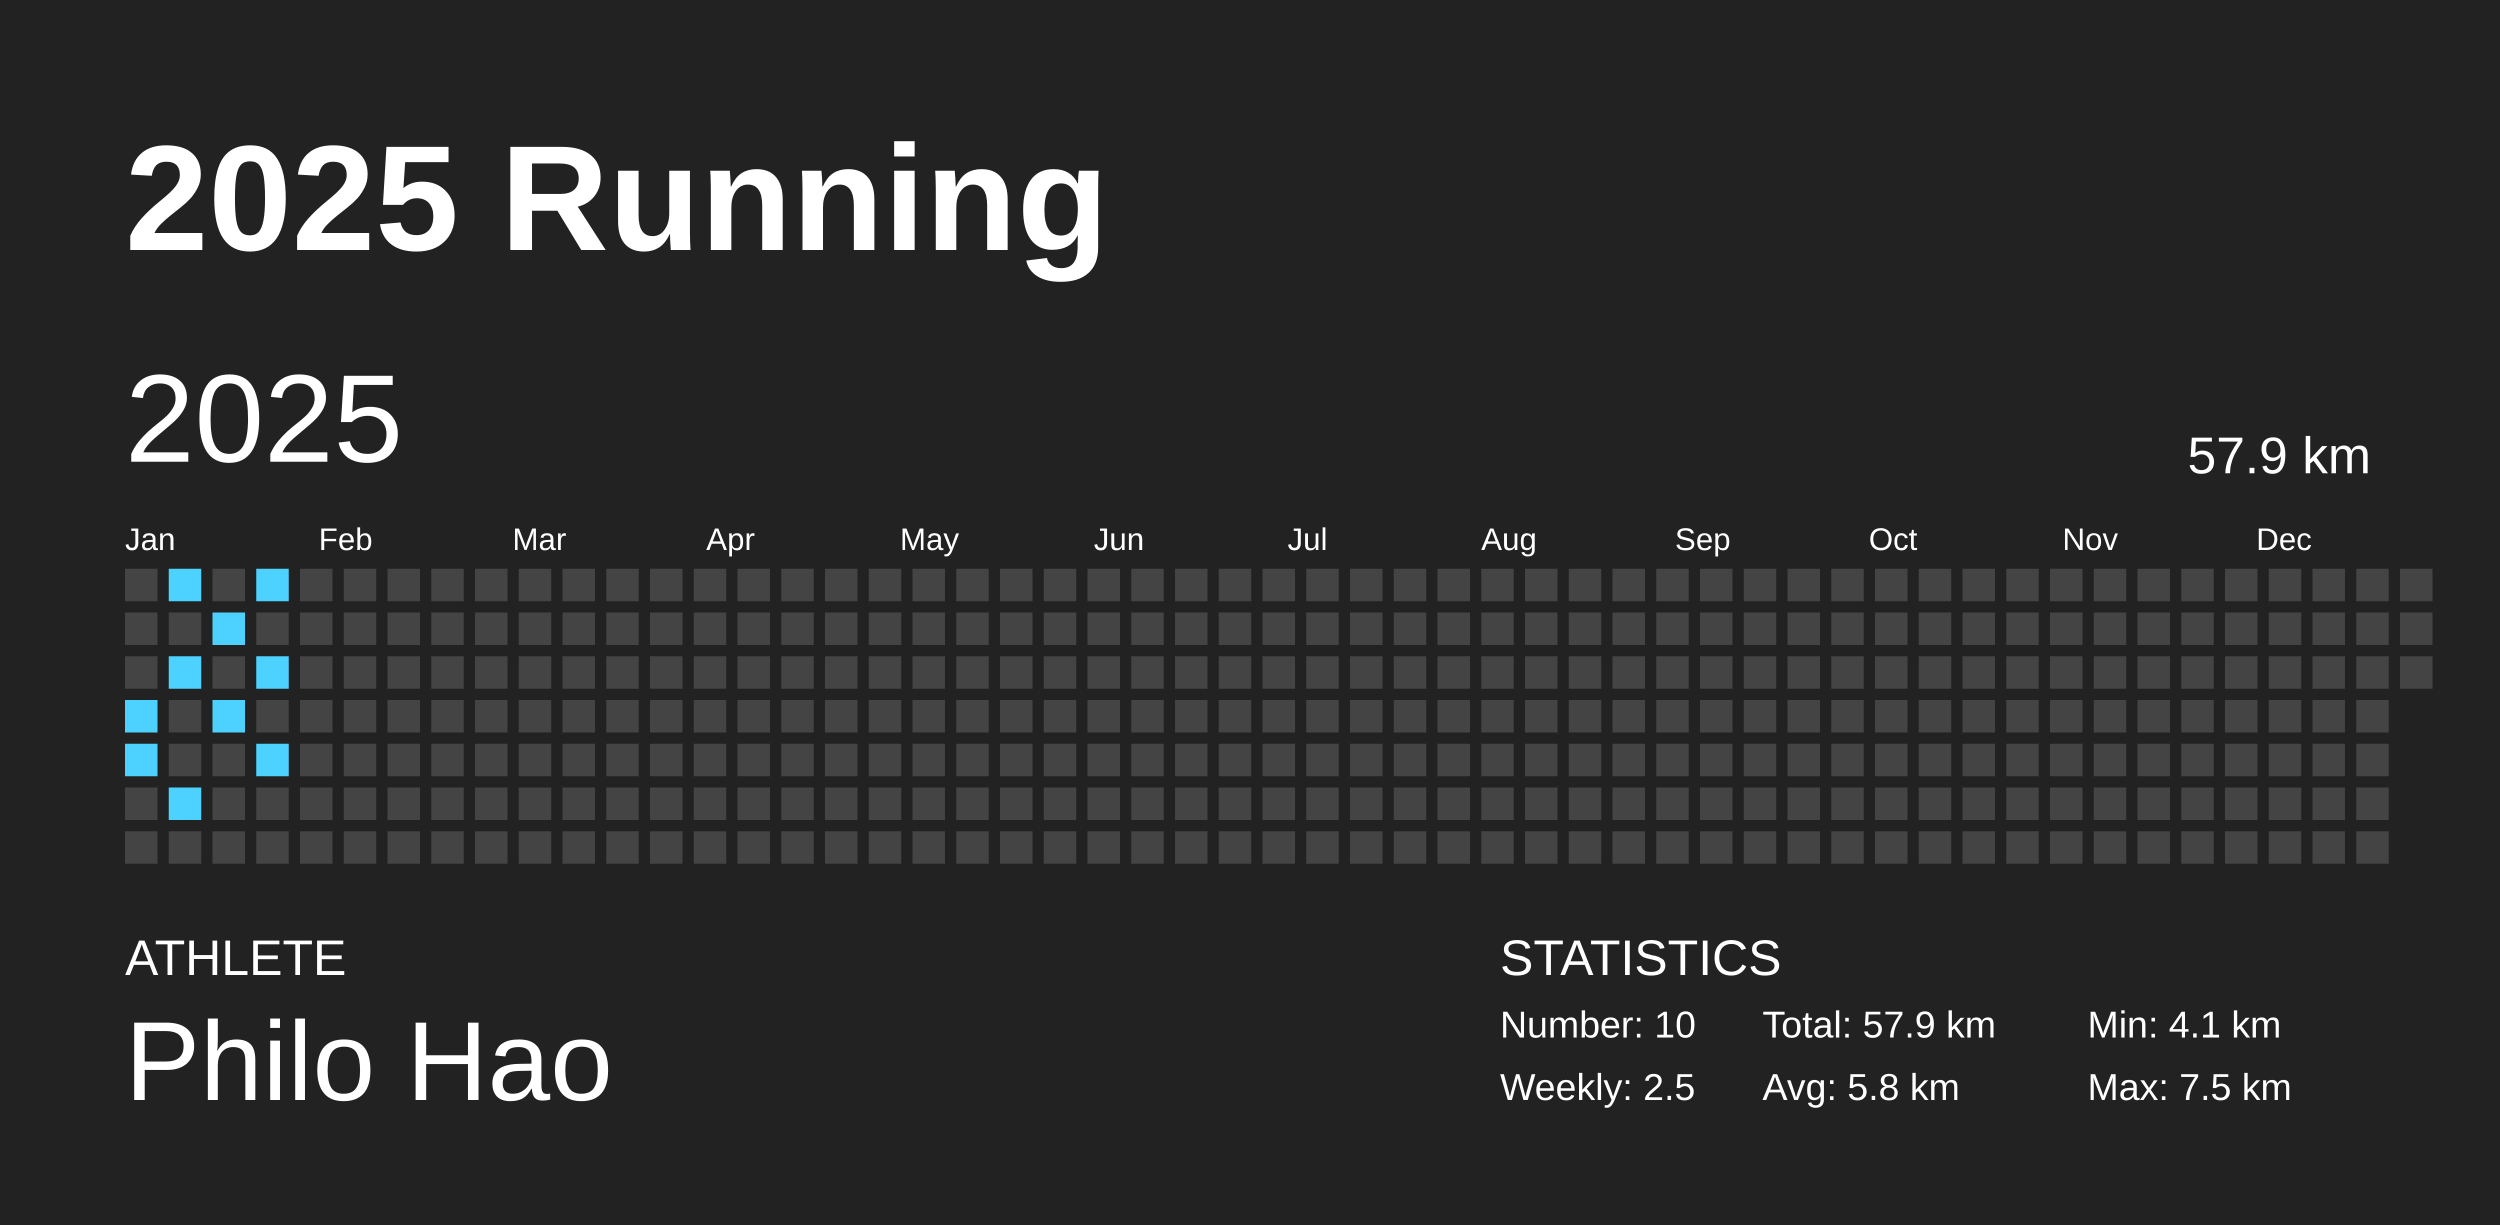
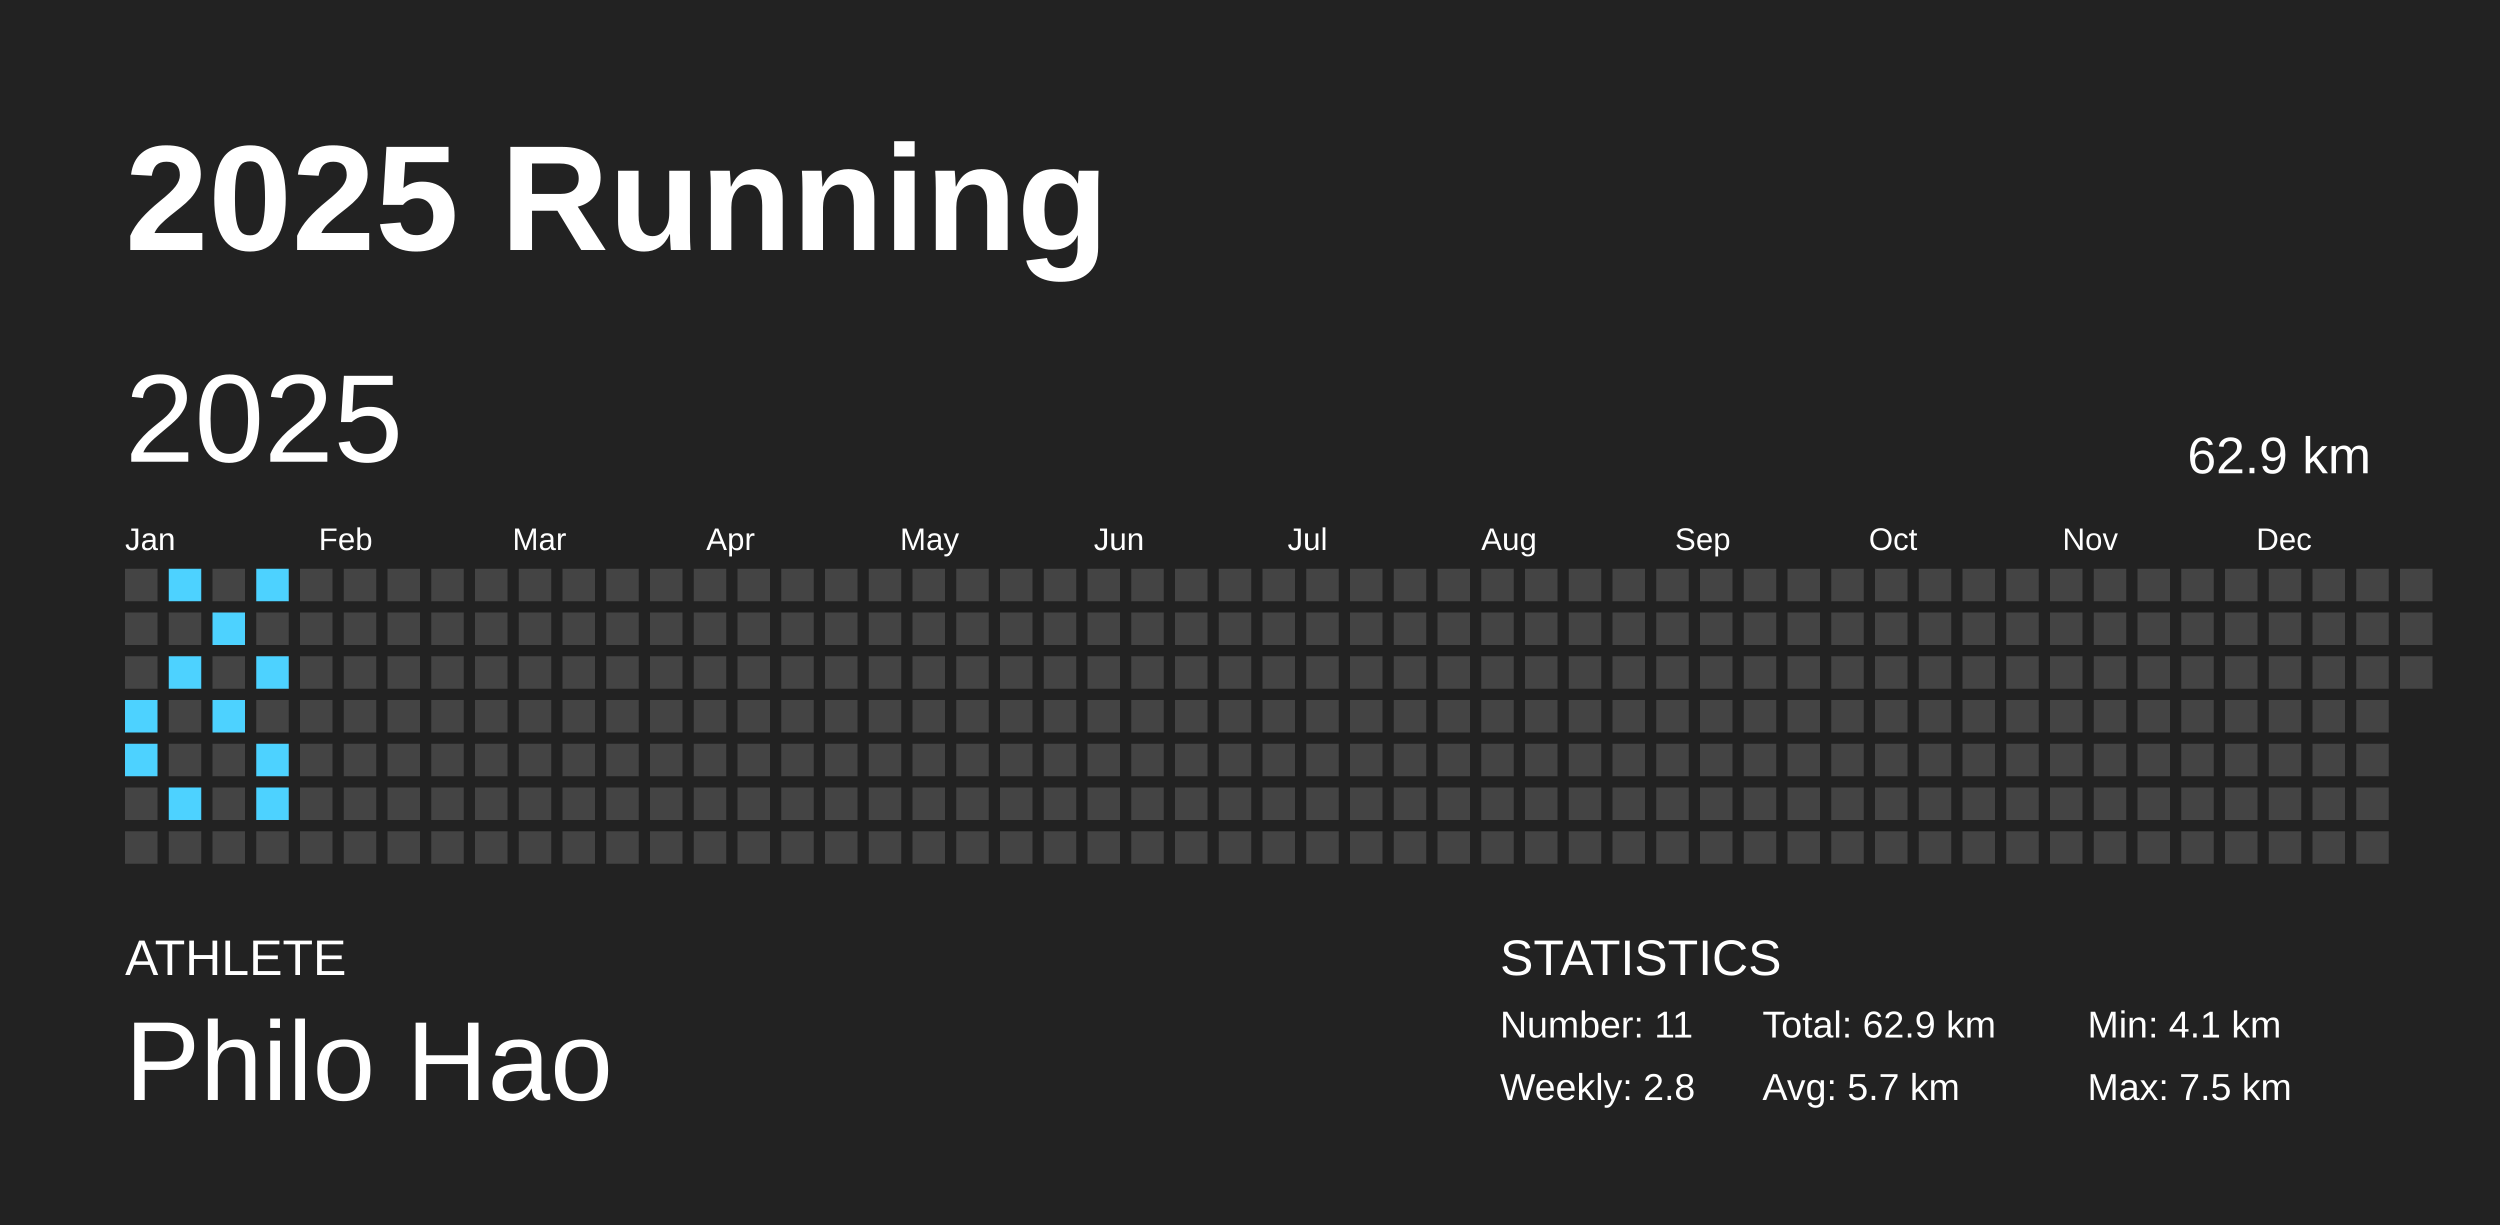
<svg xmlns="http://www.w3.org/2000/svg" baseProfile="full" height="98mm" version="1.1" viewBox="0,0,200,98" width="200mm">
  <defs />
  <rect fill="#222222" height="98" width="200" x="0" y="0" />
  <text fill="#FFFFFF" style="font-size:12px; font-family:Arial; font-weight:bold;" x="10" y="20">2025 Running</text>
  <text fill="#FFFFFF" style="font-size:4px; font-family:Arial" x="10" y="78">ATHLETE</text>
  <text fill="#FFFFFF" style="font-size:9px; font-family:Arial" x="10" y="88">Philo Hao</text>
  <text fill="#FFFFFF" style="font-size:4px; font-family:Arial" x="120" y="78">STATISTICS</text>
-   <text fill="#FFFFFF" style="font-size:3px; font-family:Arial" x="120" y="83">Number: 10</text>
-   <text fill="#FFFFFF" style="font-size:3px; font-family:Arial" x="120" y="88">Weekly: 2.5</text>
-   <text fill="#FFFFFF" style="font-size:3px; font-family:Arial" x="141" y="83">Total: 57.9 km</text>
-   <text fill="#FFFFFF" style="font-size:3px; font-family:Arial" x="141" y="88">Avg: 5.8 km</text>
+   <text fill="#FFFFFF" style="font-size:3px; font-family:Arial" x="120" y="83">Number: 11</text>
+   <text fill="#FFFFFF" style="font-size:3px; font-family:Arial" x="120" y="88">Weekly: 2.8</text>
+   <text fill="#FFFFFF" style="font-size:3px; font-family:Arial" x="141" y="83">Total: 62.9 km</text>
+   <text fill="#FFFFFF" style="font-size:3px; font-family:Arial" x="141" y="88">Avg: 5.7 km</text>
  <text fill="#FFFFFF" style="font-size:3px; font-family:Arial" x="167" y="83">Min: 4.1 km</text>
  <text fill="#FFFFFF" style="font-size:3px; font-family:Arial" x="167" y="88">Max: 7.5 km</text>
  <text dominant-baseline="hanging" fill="#FFFFFF" style="font-size:10.0px; font-family:Arial;" x="10" y="30">2025</text>
-   <text dominant-baseline="hanging" fill="#FFFFFF" style="font-size:4.125px; font-family:Arial;" x="175" y="35">57.9 km</text>
+   <text dominant-baseline="hanging" fill="#FFFFFF" style="font-size:4.125px; font-family:Arial;" x="175" y="35">62.9 km</text>
  <text fill="#FFFFFF" style="font-size:2.5px; font-family:Arial" x="10.0" y="44">Jan</text>
  <text fill="#FFFFFF" style="font-size:2.5px; font-family:Arial" x="25.5" y="44">Feb</text>
  <text fill="#FFFFFF" style="font-size:2.5px; font-family:Arial" x="41.0" y="44">Mar</text>
  <text fill="#FFFFFF" style="font-size:2.5px; font-family:Arial" x="56.5" y="44">Apr</text>
  <text fill="#FFFFFF" style="font-size:2.5px; font-family:Arial" x="72.0" y="44">May</text>
  <text fill="#FFFFFF" style="font-size:2.5px; font-family:Arial" x="87.5" y="44">Jun</text>
  <text fill="#FFFFFF" style="font-size:2.5px; font-family:Arial" x="103.0" y="44">Jul</text>
  <text fill="#FFFFFF" style="font-size:2.5px; font-family:Arial" x="118.5" y="44">Aug</text>
  <text fill="#FFFFFF" style="font-size:2.5px; font-family:Arial" x="134.0" y="44">Sep</text>
  <text fill="#FFFFFF" style="font-size:2.5px; font-family:Arial" x="149.5" y="44">Oct</text>
  <text fill="#FFFFFF" style="font-size:2.5px; font-family:Arial" x="165.0" y="44">Nov</text>
  <text fill="#FFFFFF" style="font-size:2.5px; font-family:Arial" x="180.5" y="44">Dec</text>
  <rect fill="#444444" height="2.6" width="2.6" x="10.0" y="45.5" />
  <rect fill="#444444" height="2.6" width="2.6" x="10.0" y="49.0" />
  <rect fill="#444444" height="2.6" width="2.6" x="10.0" y="52.5" />
  <rect fill="#4dd2ff" height="2.6" width="2.6" x="10.0" y="56.0" />
  <rect fill="#4dd2ff" height="2.6" width="2.6" x="10.0" y="59.5" />
  <rect fill="#444444" height="2.6" width="2.6" x="10.0" y="63.0" />
  <rect fill="#444444" height="2.6" width="2.6" x="10.0" y="66.5" />
  <rect fill="#4dd2ff" height="2.6" width="2.6" x="13.5" y="45.5" />
  <rect fill="#444444" height="2.6" width="2.6" x="13.5" y="49.0" />
  <rect fill="#4dd2ff" height="2.6" width="2.6" x="13.5" y="52.5" />
  <rect fill="#444444" height="2.6" width="2.6" x="13.5" y="56.0" />
  <rect fill="#444444" height="2.6" width="2.6" x="13.5" y="59.5" />
  <rect fill="#4dd2ff" height="2.6" width="2.6" x="13.5" y="63.0" />
  <rect fill="#444444" height="2.6" width="2.6" x="13.5" y="66.5" />
  <rect fill="#444444" height="2.6" width="2.6" x="17.0" y="45.5" />
  <rect fill="#4dd2ff" height="2.6" width="2.6" x="17.0" y="49.0" />
  <rect fill="#444444" height="2.6" width="2.6" x="17.0" y="52.5" />
  <rect fill="#4dd2ff" height="2.6" width="2.6" x="17.0" y="56.0" />
  <rect fill="#444444" height="2.6" width="2.6" x="17.0" y="59.5" />
  <rect fill="#444444" height="2.6" width="2.6" x="17.0" y="63.0" />
  <rect fill="#444444" height="2.6" width="2.6" x="17.0" y="66.5" />
  <rect fill="#4dd2ff" height="2.6" width="2.6" x="20.5" y="45.5" />
  <rect fill="#444444" height="2.6" width="2.6" x="20.5" y="49.0" />
  <rect fill="#4dd2ff" height="2.6" width="2.6" x="20.5" y="52.5" />
  <rect fill="#444444" height="2.6" width="2.6" x="20.5" y="56.0" />
  <rect fill="#4dd2ff" height="2.6" width="2.6" x="20.5" y="59.5" />
-   <rect fill="#444444" height="2.6" width="2.6" x="20.5" y="63.0" />
+   <rect fill="#4dd2ff" height="2.6" width="2.6" x="20.5" y="63.0" />
  <rect fill="#444444" height="2.6" width="2.6" x="20.5" y="66.5" />
  <rect fill="#444444" height="2.6" width="2.6" x="24.0" y="45.5" />
  <rect fill="#444444" height="2.6" width="2.6" x="24.0" y="49.0" />
  <rect fill="#444444" height="2.6" width="2.6" x="24.0" y="52.5" />
  <rect fill="#444444" height="2.6" width="2.6" x="24.0" y="56.0" />
  <rect fill="#444444" height="2.6" width="2.6" x="24.0" y="59.5" />
  <rect fill="#444444" height="2.6" width="2.6" x="24.0" y="63.0" />
  <rect fill="#444444" height="2.6" width="2.6" x="24.0" y="66.5" />
  <rect fill="#444444" height="2.6" width="2.6" x="27.5" y="45.5" />
  <rect fill="#444444" height="2.6" width="2.6" x="27.5" y="49.0" />
  <rect fill="#444444" height="2.6" width="2.6" x="27.5" y="52.5" />
  <rect fill="#444444" height="2.6" width="2.6" x="27.5" y="56.0" />
  <rect fill="#444444" height="2.6" width="2.6" x="27.5" y="59.5" />
  <rect fill="#444444" height="2.6" width="2.6" x="27.5" y="63.0" />
  <rect fill="#444444" height="2.6" width="2.6" x="27.5" y="66.5" />
  <rect fill="#444444" height="2.6" width="2.6" x="31.0" y="45.5" />
  <rect fill="#444444" height="2.6" width="2.6" x="31.0" y="49.0" />
  <rect fill="#444444" height="2.6" width="2.6" x="31.0" y="52.5" />
  <rect fill="#444444" height="2.6" width="2.6" x="31.0" y="56.0" />
  <rect fill="#444444" height="2.6" width="2.6" x="31.0" y="59.5" />
  <rect fill="#444444" height="2.6" width="2.6" x="31.0" y="63.0" />
  <rect fill="#444444" height="2.6" width="2.6" x="31.0" y="66.5" />
  <rect fill="#444444" height="2.6" width="2.6" x="34.5" y="45.5" />
  <rect fill="#444444" height="2.6" width="2.6" x="34.5" y="49.0" />
  <rect fill="#444444" height="2.6" width="2.6" x="34.5" y="52.5" />
  <rect fill="#444444" height="2.6" width="2.6" x="34.5" y="56.0" />
  <rect fill="#444444" height="2.6" width="2.6" x="34.5" y="59.5" />
  <rect fill="#444444" height="2.6" width="2.6" x="34.5" y="63.0" />
  <rect fill="#444444" height="2.6" width="2.6" x="34.5" y="66.5" />
  <rect fill="#444444" height="2.6" width="2.6" x="38.0" y="45.5" />
  <rect fill="#444444" height="2.6" width="2.6" x="38.0" y="49.0" />
  <rect fill="#444444" height="2.6" width="2.6" x="38.0" y="52.5" />
  <rect fill="#444444" height="2.6" width="2.6" x="38.0" y="56.0" />
  <rect fill="#444444" height="2.6" width="2.6" x="38.0" y="59.5" />
  <rect fill="#444444" height="2.6" width="2.6" x="38.0" y="63.0" />
  <rect fill="#444444" height="2.6" width="2.6" x="38.0" y="66.5" />
  <rect fill="#444444" height="2.6" width="2.6" x="41.5" y="45.5" />
  <rect fill="#444444" height="2.6" width="2.6" x="41.5" y="49.0" />
  <rect fill="#444444" height="2.6" width="2.6" x="41.5" y="52.5" />
  <rect fill="#444444" height="2.6" width="2.6" x="41.5" y="56.0" />
  <rect fill="#444444" height="2.6" width="2.6" x="41.5" y="59.5" />
  <rect fill="#444444" height="2.6" width="2.6" x="41.5" y="63.0" />
  <rect fill="#444444" height="2.6" width="2.6" x="41.5" y="66.5" />
  <rect fill="#444444" height="2.6" width="2.6" x="45.0" y="45.5" />
  <rect fill="#444444" height="2.6" width="2.6" x="45.0" y="49.0" />
  <rect fill="#444444" height="2.6" width="2.6" x="45.0" y="52.5" />
  <rect fill="#444444" height="2.6" width="2.6" x="45.0" y="56.0" />
  <rect fill="#444444" height="2.6" width="2.6" x="45.0" y="59.5" />
  <rect fill="#444444" height="2.6" width="2.6" x="45.0" y="63.0" />
  <rect fill="#444444" height="2.6" width="2.6" x="45.0" y="66.5" />
  <rect fill="#444444" height="2.6" width="2.6" x="48.5" y="45.5" />
  <rect fill="#444444" height="2.6" width="2.6" x="48.5" y="49.0" />
  <rect fill="#444444" height="2.6" width="2.6" x="48.5" y="52.5" />
  <rect fill="#444444" height="2.6" width="2.6" x="48.5" y="56.0" />
  <rect fill="#444444" height="2.6" width="2.6" x="48.5" y="59.5" />
  <rect fill="#444444" height="2.6" width="2.6" x="48.5" y="63.0" />
  <rect fill="#444444" height="2.6" width="2.6" x="48.5" y="66.5" />
  <rect fill="#444444" height="2.6" width="2.6" x="52.0" y="45.5" />
  <rect fill="#444444" height="2.6" width="2.6" x="52.0" y="49.0" />
  <rect fill="#444444" height="2.6" width="2.6" x="52.0" y="52.5" />
  <rect fill="#444444" height="2.6" width="2.6" x="52.0" y="56.0" />
  <rect fill="#444444" height="2.6" width="2.6" x="52.0" y="59.5" />
  <rect fill="#444444" height="2.6" width="2.6" x="52.0" y="63.0" />
  <rect fill="#444444" height="2.6" width="2.6" x="52.0" y="66.5" />
  <rect fill="#444444" height="2.6" width="2.6" x="55.5" y="45.5" />
  <rect fill="#444444" height="2.6" width="2.6" x="55.5" y="49.0" />
  <rect fill="#444444" height="2.6" width="2.6" x="55.5" y="52.5" />
  <rect fill="#444444" height="2.6" width="2.6" x="55.5" y="56.0" />
  <rect fill="#444444" height="2.6" width="2.6" x="55.5" y="59.5" />
  <rect fill="#444444" height="2.6" width="2.6" x="55.5" y="63.0" />
  <rect fill="#444444" height="2.6" width="2.6" x="55.5" y="66.5" />
  <rect fill="#444444" height="2.6" width="2.6" x="59.0" y="45.5" />
  <rect fill="#444444" height="2.6" width="2.6" x="59.0" y="49.0" />
  <rect fill="#444444" height="2.6" width="2.6" x="59.0" y="52.5" />
  <rect fill="#444444" height="2.6" width="2.6" x="59.0" y="56.0" />
  <rect fill="#444444" height="2.6" width="2.6" x="59.0" y="59.5" />
  <rect fill="#444444" height="2.6" width="2.6" x="59.0" y="63.0" />
  <rect fill="#444444" height="2.6" width="2.6" x="59.0" y="66.5" />
  <rect fill="#444444" height="2.6" width="2.6" x="62.5" y="45.5" />
  <rect fill="#444444" height="2.6" width="2.6" x="62.5" y="49.0" />
  <rect fill="#444444" height="2.6" width="2.6" x="62.5" y="52.5" />
  <rect fill="#444444" height="2.6" width="2.6" x="62.5" y="56.0" />
  <rect fill="#444444" height="2.6" width="2.6" x="62.5" y="59.5" />
  <rect fill="#444444" height="2.6" width="2.6" x="62.5" y="63.0" />
  <rect fill="#444444" height="2.6" width="2.6" x="62.5" y="66.5" />
  <rect fill="#444444" height="2.6" width="2.6" x="66.0" y="45.5" />
  <rect fill="#444444" height="2.6" width="2.6" x="66.0" y="49.0" />
  <rect fill="#444444" height="2.6" width="2.6" x="66.0" y="52.5" />
  <rect fill="#444444" height="2.6" width="2.6" x="66.0" y="56.0" />
  <rect fill="#444444" height="2.6" width="2.6" x="66.0" y="59.5" />
  <rect fill="#444444" height="2.6" width="2.6" x="66.0" y="63.0" />
  <rect fill="#444444" height="2.6" width="2.6" x="66.0" y="66.5" />
  <rect fill="#444444" height="2.6" width="2.6" x="69.5" y="45.5" />
  <rect fill="#444444" height="2.6" width="2.6" x="69.5" y="49.0" />
  <rect fill="#444444" height="2.6" width="2.6" x="69.5" y="52.5" />
  <rect fill="#444444" height="2.6" width="2.6" x="69.5" y="56.0" />
  <rect fill="#444444" height="2.6" width="2.6" x="69.5" y="59.5" />
  <rect fill="#444444" height="2.6" width="2.6" x="69.5" y="63.0" />
  <rect fill="#444444" height="2.6" width="2.6" x="69.5" y="66.5" />
  <rect fill="#444444" height="2.6" width="2.6" x="73.0" y="45.5" />
  <rect fill="#444444" height="2.6" width="2.6" x="73.0" y="49.0" />
  <rect fill="#444444" height="2.6" width="2.6" x="73.0" y="52.5" />
  <rect fill="#444444" height="2.6" width="2.6" x="73.0" y="56.0" />
  <rect fill="#444444" height="2.6" width="2.6" x="73.0" y="59.5" />
  <rect fill="#444444" height="2.6" width="2.6" x="73.0" y="63.0" />
  <rect fill="#444444" height="2.6" width="2.6" x="73.0" y="66.5" />
  <rect fill="#444444" height="2.6" width="2.6" x="76.5" y="45.5" />
  <rect fill="#444444" height="2.6" width="2.6" x="76.5" y="49.0" />
  <rect fill="#444444" height="2.6" width="2.6" x="76.5" y="52.5" />
  <rect fill="#444444" height="2.6" width="2.6" x="76.5" y="56.0" />
  <rect fill="#444444" height="2.6" width="2.6" x="76.5" y="59.5" />
  <rect fill="#444444" height="2.6" width="2.6" x="76.5" y="63.0" />
  <rect fill="#444444" height="2.6" width="2.6" x="76.5" y="66.5" />
  <rect fill="#444444" height="2.6" width="2.6" x="80.0" y="45.5" />
  <rect fill="#444444" height="2.6" width="2.6" x="80.0" y="49.0" />
  <rect fill="#444444" height="2.6" width="2.6" x="80.0" y="52.5" />
  <rect fill="#444444" height="2.6" width="2.6" x="80.0" y="56.0" />
  <rect fill="#444444" height="2.6" width="2.6" x="80.0" y="59.5" />
  <rect fill="#444444" height="2.6" width="2.6" x="80.0" y="63.0" />
  <rect fill="#444444" height="2.6" width="2.6" x="80.0" y="66.5" />
  <rect fill="#444444" height="2.6" width="2.6" x="83.5" y="45.5" />
  <rect fill="#444444" height="2.6" width="2.6" x="83.5" y="49.0" />
  <rect fill="#444444" height="2.6" width="2.6" x="83.5" y="52.5" />
  <rect fill="#444444" height="2.6" width="2.6" x="83.5" y="56.0" />
  <rect fill="#444444" height="2.6" width="2.6" x="83.5" y="59.5" />
  <rect fill="#444444" height="2.6" width="2.6" x="83.5" y="63.0" />
  <rect fill="#444444" height="2.6" width="2.6" x="83.5" y="66.5" />
  <rect fill="#444444" height="2.6" width="2.6" x="87.0" y="45.5" />
  <rect fill="#444444" height="2.6" width="2.6" x="87.0" y="49.0" />
  <rect fill="#444444" height="2.6" width="2.6" x="87.0" y="52.5" />
  <rect fill="#444444" height="2.6" width="2.6" x="87.0" y="56.0" />
  <rect fill="#444444" height="2.6" width="2.6" x="87.0" y="59.5" />
  <rect fill="#444444" height="2.6" width="2.6" x="87.0" y="63.0" />
  <rect fill="#444444" height="2.6" width="2.6" x="87.0" y="66.5" />
  <rect fill="#444444" height="2.6" width="2.6" x="90.5" y="45.5" />
  <rect fill="#444444" height="2.6" width="2.6" x="90.5" y="49.0" />
  <rect fill="#444444" height="2.6" width="2.6" x="90.5" y="52.5" />
  <rect fill="#444444" height="2.6" width="2.6" x="90.5" y="56.0" />
  <rect fill="#444444" height="2.6" width="2.6" x="90.5" y="59.5" />
  <rect fill="#444444" height="2.6" width="2.6" x="90.5" y="63.0" />
  <rect fill="#444444" height="2.6" width="2.6" x="90.5" y="66.5" />
  <rect fill="#444444" height="2.6" width="2.6" x="94.0" y="45.5" />
  <rect fill="#444444" height="2.6" width="2.6" x="94.0" y="49.0" />
  <rect fill="#444444" height="2.6" width="2.6" x="94.0" y="52.5" />
  <rect fill="#444444" height="2.6" width="2.6" x="94.0" y="56.0" />
  <rect fill="#444444" height="2.6" width="2.6" x="94.0" y="59.5" />
  <rect fill="#444444" height="2.6" width="2.6" x="94.0" y="63.0" />
  <rect fill="#444444" height="2.6" width="2.6" x="94.0" y="66.5" />
  <rect fill="#444444" height="2.6" width="2.6" x="97.5" y="45.5" />
  <rect fill="#444444" height="2.6" width="2.6" x="97.5" y="49.0" />
  <rect fill="#444444" height="2.6" width="2.6" x="97.5" y="52.5" />
  <rect fill="#444444" height="2.6" width="2.6" x="97.5" y="56.0" />
  <rect fill="#444444" height="2.6" width="2.6" x="97.5" y="59.5" />
  <rect fill="#444444" height="2.6" width="2.6" x="97.5" y="63.0" />
  <rect fill="#444444" height="2.6" width="2.6" x="97.5" y="66.5" />
  <rect fill="#444444" height="2.6" width="2.6" x="101.0" y="45.5" />
  <rect fill="#444444" height="2.6" width="2.6" x="101.0" y="49.0" />
  <rect fill="#444444" height="2.6" width="2.6" x="101.0" y="52.5" />
  <rect fill="#444444" height="2.6" width="2.6" x="101.0" y="56.0" />
  <rect fill="#444444" height="2.6" width="2.6" x="101.0" y="59.5" />
  <rect fill="#444444" height="2.6" width="2.6" x="101.0" y="63.0" />
  <rect fill="#444444" height="2.6" width="2.6" x="101.0" y="66.5" />
  <rect fill="#444444" height="2.6" width="2.6" x="104.5" y="45.5" />
  <rect fill="#444444" height="2.6" width="2.6" x="104.5" y="49.0" />
  <rect fill="#444444" height="2.6" width="2.6" x="104.5" y="52.5" />
  <rect fill="#444444" height="2.6" width="2.6" x="104.5" y="56.0" />
  <rect fill="#444444" height="2.6" width="2.6" x="104.5" y="59.5" />
  <rect fill="#444444" height="2.6" width="2.6" x="104.5" y="63.0" />
  <rect fill="#444444" height="2.6" width="2.6" x="104.5" y="66.5" />
  <rect fill="#444444" height="2.6" width="2.6" x="108.0" y="45.5" />
  <rect fill="#444444" height="2.6" width="2.6" x="108.0" y="49.0" />
  <rect fill="#444444" height="2.6" width="2.6" x="108.0" y="52.5" />
  <rect fill="#444444" height="2.6" width="2.6" x="108.0" y="56.0" />
  <rect fill="#444444" height="2.6" width="2.6" x="108.0" y="59.5" />
  <rect fill="#444444" height="2.6" width="2.6" x="108.0" y="63.0" />
  <rect fill="#444444" height="2.6" width="2.6" x="108.0" y="66.5" />
  <rect fill="#444444" height="2.6" width="2.6" x="111.5" y="45.5" />
  <rect fill="#444444" height="2.6" width="2.6" x="111.5" y="49.0" />
  <rect fill="#444444" height="2.6" width="2.6" x="111.5" y="52.5" />
  <rect fill="#444444" height="2.6" width="2.6" x="111.5" y="56.0" />
  <rect fill="#444444" height="2.6" width="2.6" x="111.5" y="59.5" />
  <rect fill="#444444" height="2.6" width="2.6" x="111.5" y="63.0" />
  <rect fill="#444444" height="2.6" width="2.6" x="111.5" y="66.5" />
  <rect fill="#444444" height="2.6" width="2.6" x="115.0" y="45.5" />
  <rect fill="#444444" height="2.6" width="2.6" x="115.0" y="49.0" />
  <rect fill="#444444" height="2.6" width="2.6" x="115.0" y="52.5" />
  <rect fill="#444444" height="2.6" width="2.6" x="115.0" y="56.0" />
  <rect fill="#444444" height="2.6" width="2.6" x="115.0" y="59.5" />
  <rect fill="#444444" height="2.6" width="2.6" x="115.0" y="63.0" />
  <rect fill="#444444" height="2.6" width="2.6" x="115.0" y="66.5" />
  <rect fill="#444444" height="2.6" width="2.6" x="118.5" y="45.5" />
  <rect fill="#444444" height="2.6" width="2.6" x="118.5" y="49.0" />
  <rect fill="#444444" height="2.6" width="2.6" x="118.5" y="52.5" />
  <rect fill="#444444" height="2.6" width="2.6" x="118.5" y="56.0" />
  <rect fill="#444444" height="2.6" width="2.6" x="118.5" y="59.5" />
  <rect fill="#444444" height="2.6" width="2.6" x="118.5" y="63.0" />
  <rect fill="#444444" height="2.6" width="2.6" x="118.5" y="66.5" />
  <rect fill="#444444" height="2.6" width="2.6" x="122.0" y="45.5" />
  <rect fill="#444444" height="2.6" width="2.6" x="122.0" y="49.0" />
  <rect fill="#444444" height="2.6" width="2.6" x="122.0" y="52.5" />
  <rect fill="#444444" height="2.6" width="2.6" x="122.0" y="56.0" />
  <rect fill="#444444" height="2.6" width="2.6" x="122.0" y="59.5" />
  <rect fill="#444444" height="2.6" width="2.6" x="122.0" y="63.0" />
  <rect fill="#444444" height="2.6" width="2.6" x="122.0" y="66.5" />
  <rect fill="#444444" height="2.6" width="2.6" x="125.5" y="45.5" />
  <rect fill="#444444" height="2.6" width="2.6" x="125.5" y="49.0" />
  <rect fill="#444444" height="2.6" width="2.6" x="125.5" y="52.5" />
  <rect fill="#444444" height="2.6" width="2.6" x="125.5" y="56.0" />
  <rect fill="#444444" height="2.6" width="2.6" x="125.5" y="59.5" />
  <rect fill="#444444" height="2.6" width="2.6" x="125.5" y="63.0" />
  <rect fill="#444444" height="2.6" width="2.6" x="125.5" y="66.5" />
  <rect fill="#444444" height="2.6" width="2.6" x="129.0" y="45.5" />
  <rect fill="#444444" height="2.6" width="2.6" x="129.0" y="49.0" />
  <rect fill="#444444" height="2.6" width="2.6" x="129.0" y="52.5" />
  <rect fill="#444444" height="2.6" width="2.6" x="129.0" y="56.0" />
  <rect fill="#444444" height="2.6" width="2.6" x="129.0" y="59.5" />
  <rect fill="#444444" height="2.6" width="2.6" x="129.0" y="63.0" />
  <rect fill="#444444" height="2.6" width="2.6" x="129.0" y="66.5" />
  <rect fill="#444444" height="2.6" width="2.6" x="132.5" y="45.5" />
  <rect fill="#444444" height="2.6" width="2.6" x="132.5" y="49.0" />
  <rect fill="#444444" height="2.6" width="2.6" x="132.5" y="52.5" />
  <rect fill="#444444" height="2.6" width="2.6" x="132.5" y="56.0" />
  <rect fill="#444444" height="2.6" width="2.6" x="132.5" y="59.5" />
  <rect fill="#444444" height="2.6" width="2.6" x="132.5" y="63.0" />
  <rect fill="#444444" height="2.6" width="2.6" x="132.5" y="66.5" />
  <rect fill="#444444" height="2.6" width="2.6" x="136.0" y="45.5" />
  <rect fill="#444444" height="2.6" width="2.6" x="136.0" y="49.0" />
  <rect fill="#444444" height="2.6" width="2.6" x="136.0" y="52.5" />
  <rect fill="#444444" height="2.6" width="2.6" x="136.0" y="56.0" />
  <rect fill="#444444" height="2.6" width="2.6" x="136.0" y="59.5" />
  <rect fill="#444444" height="2.6" width="2.6" x="136.0" y="63.0" />
  <rect fill="#444444" height="2.6" width="2.6" x="136.0" y="66.5" />
  <rect fill="#444444" height="2.6" width="2.6" x="139.5" y="45.5" />
  <rect fill="#444444" height="2.6" width="2.6" x="139.5" y="49.0" />
  <rect fill="#444444" height="2.6" width="2.6" x="139.5" y="52.5" />
  <rect fill="#444444" height="2.6" width="2.6" x="139.5" y="56.0" />
  <rect fill="#444444" height="2.6" width="2.6" x="139.5" y="59.5" />
  <rect fill="#444444" height="2.6" width="2.6" x="139.5" y="63.0" />
  <rect fill="#444444" height="2.6" width="2.6" x="139.5" y="66.5" />
  <rect fill="#444444" height="2.6" width="2.6" x="143.0" y="45.5" />
  <rect fill="#444444" height="2.6" width="2.6" x="143.0" y="49.0" />
  <rect fill="#444444" height="2.6" width="2.6" x="143.0" y="52.5" />
  <rect fill="#444444" height="2.6" width="2.6" x="143.0" y="56.0" />
  <rect fill="#444444" height="2.6" width="2.6" x="143.0" y="59.5" />
  <rect fill="#444444" height="2.6" width="2.6" x="143.0" y="63.0" />
  <rect fill="#444444" height="2.6" width="2.6" x="143.0" y="66.5" />
  <rect fill="#444444" height="2.6" width="2.6" x="146.5" y="45.5" />
  <rect fill="#444444" height="2.6" width="2.6" x="146.5" y="49.0" />
  <rect fill="#444444" height="2.6" width="2.6" x="146.5" y="52.5" />
  <rect fill="#444444" height="2.6" width="2.6" x="146.5" y="56.0" />
  <rect fill="#444444" height="2.6" width="2.6" x="146.5" y="59.5" />
  <rect fill="#444444" height="2.6" width="2.6" x="146.5" y="63.0" />
  <rect fill="#444444" height="2.6" width="2.6" x="146.5" y="66.5" />
  <rect fill="#444444" height="2.6" width="2.6" x="150.0" y="45.5" />
  <rect fill="#444444" height="2.6" width="2.6" x="150.0" y="49.0" />
  <rect fill="#444444" height="2.6" width="2.6" x="150.0" y="52.5" />
  <rect fill="#444444" height="2.6" width="2.6" x="150.0" y="56.0" />
  <rect fill="#444444" height="2.6" width="2.6" x="150.0" y="59.5" />
  <rect fill="#444444" height="2.6" width="2.6" x="150.0" y="63.0" />
  <rect fill="#444444" height="2.6" width="2.6" x="150.0" y="66.5" />
  <rect fill="#444444" height="2.6" width="2.6" x="153.5" y="45.5" />
  <rect fill="#444444" height="2.6" width="2.6" x="153.5" y="49.0" />
  <rect fill="#444444" height="2.6" width="2.6" x="153.5" y="52.5" />
  <rect fill="#444444" height="2.6" width="2.6" x="153.5" y="56.0" />
  <rect fill="#444444" height="2.6" width="2.6" x="153.5" y="59.5" />
  <rect fill="#444444" height="2.6" width="2.6" x="153.5" y="63.0" />
  <rect fill="#444444" height="2.6" width="2.6" x="153.5" y="66.5" />
  <rect fill="#444444" height="2.6" width="2.6" x="157.0" y="45.5" />
  <rect fill="#444444" height="2.6" width="2.6" x="157.0" y="49.0" />
  <rect fill="#444444" height="2.6" width="2.6" x="157.0" y="52.5" />
  <rect fill="#444444" height="2.6" width="2.6" x="157.0" y="56.0" />
  <rect fill="#444444" height="2.6" width="2.6" x="157.0" y="59.5" />
  <rect fill="#444444" height="2.6" width="2.6" x="157.0" y="63.0" />
  <rect fill="#444444" height="2.6" width="2.6" x="157.0" y="66.5" />
  <rect fill="#444444" height="2.6" width="2.6" x="160.5" y="45.5" />
  <rect fill="#444444" height="2.6" width="2.6" x="160.5" y="49.0" />
  <rect fill="#444444" height="2.6" width="2.6" x="160.5" y="52.5" />
  <rect fill="#444444" height="2.6" width="2.6" x="160.5" y="56.0" />
  <rect fill="#444444" height="2.6" width="2.6" x="160.5" y="59.5" />
  <rect fill="#444444" height="2.6" width="2.6" x="160.5" y="63.0" />
  <rect fill="#444444" height="2.6" width="2.6" x="160.5" y="66.5" />
  <rect fill="#444444" height="2.6" width="2.6" x="164.0" y="45.5" />
  <rect fill="#444444" height="2.6" width="2.6" x="164.0" y="49.0" />
  <rect fill="#444444" height="2.6" width="2.6" x="164.0" y="52.5" />
  <rect fill="#444444" height="2.6" width="2.6" x="164.0" y="56.0" />
  <rect fill="#444444" height="2.6" width="2.6" x="164.0" y="59.5" />
  <rect fill="#444444" height="2.6" width="2.6" x="164.0" y="63.0" />
  <rect fill="#444444" height="2.6" width="2.6" x="164.0" y="66.5" />
  <rect fill="#444444" height="2.6" width="2.6" x="167.5" y="45.5" />
  <rect fill="#444444" height="2.6" width="2.6" x="167.5" y="49.0" />
  <rect fill="#444444" height="2.6" width="2.6" x="167.5" y="52.5" />
  <rect fill="#444444" height="2.6" width="2.6" x="167.5" y="56.0" />
  <rect fill="#444444" height="2.6" width="2.6" x="167.5" y="59.5" />
  <rect fill="#444444" height="2.6" width="2.6" x="167.5" y="63.0" />
  <rect fill="#444444" height="2.6" width="2.6" x="167.5" y="66.5" />
  <rect fill="#444444" height="2.6" width="2.6" x="171.0" y="45.5" />
  <rect fill="#444444" height="2.6" width="2.6" x="171.0" y="49.0" />
  <rect fill="#444444" height="2.6" width="2.6" x="171.0" y="52.5" />
  <rect fill="#444444" height="2.6" width="2.6" x="171.0" y="56.0" />
  <rect fill="#444444" height="2.6" width="2.6" x="171.0" y="59.5" />
  <rect fill="#444444" height="2.6" width="2.6" x="171.0" y="63.0" />
  <rect fill="#444444" height="2.6" width="2.6" x="171.0" y="66.5" />
  <rect fill="#444444" height="2.6" width="2.6" x="174.5" y="45.5" />
  <rect fill="#444444" height="2.6" width="2.6" x="174.5" y="49.0" />
  <rect fill="#444444" height="2.6" width="2.6" x="174.5" y="52.5" />
  <rect fill="#444444" height="2.6" width="2.6" x="174.5" y="56.0" />
  <rect fill="#444444" height="2.6" width="2.6" x="174.5" y="59.5" />
  <rect fill="#444444" height="2.6" width="2.6" x="174.5" y="63.0" />
  <rect fill="#444444" height="2.6" width="2.6" x="174.5" y="66.5" />
  <rect fill="#444444" height="2.6" width="2.6" x="178.0" y="45.5" />
  <rect fill="#444444" height="2.6" width="2.6" x="178.0" y="49.0" />
  <rect fill="#444444" height="2.6" width="2.6" x="178.0" y="52.5" />
  <rect fill="#444444" height="2.6" width="2.6" x="178.0" y="56.0" />
  <rect fill="#444444" height="2.6" width="2.6" x="178.0" y="59.5" />
  <rect fill="#444444" height="2.6" width="2.6" x="178.0" y="63.0" />
  <rect fill="#444444" height="2.6" width="2.6" x="178.0" y="66.5" />
  <rect fill="#444444" height="2.6" width="2.6" x="181.5" y="45.5" />
  <rect fill="#444444" height="2.6" width="2.6" x="181.5" y="49.0" />
  <rect fill="#444444" height="2.6" width="2.6" x="181.5" y="52.5" />
  <rect fill="#444444" height="2.6" width="2.6" x="181.5" y="56.0" />
  <rect fill="#444444" height="2.6" width="2.6" x="181.5" y="59.5" />
  <rect fill="#444444" height="2.6" width="2.6" x="181.5" y="63.0" />
  <rect fill="#444444" height="2.6" width="2.6" x="181.5" y="66.5" />
  <rect fill="#444444" height="2.6" width="2.6" x="185.0" y="45.5" />
  <rect fill="#444444" height="2.6" width="2.6" x="185.0" y="49.0" />
  <rect fill="#444444" height="2.6" width="2.6" x="185.0" y="52.5" />
  <rect fill="#444444" height="2.6" width="2.6" x="185.0" y="56.0" />
  <rect fill="#444444" height="2.6" width="2.6" x="185.0" y="59.5" />
  <rect fill="#444444" height="2.6" width="2.6" x="185.0" y="63.0" />
  <rect fill="#444444" height="2.6" width="2.6" x="185.0" y="66.5" />
  <rect fill="#444444" height="2.6" width="2.6" x="188.5" y="45.5" />
  <rect fill="#444444" height="2.6" width="2.6" x="188.5" y="49.0" />
  <rect fill="#444444" height="2.6" width="2.6" x="188.5" y="52.5" />
  <rect fill="#444444" height="2.6" width="2.6" x="188.5" y="56.0" />
  <rect fill="#444444" height="2.6" width="2.6" x="188.5" y="59.5" />
  <rect fill="#444444" height="2.6" width="2.6" x="188.5" y="63.0" />
  <rect fill="#444444" height="2.6" width="2.6" x="188.5" y="66.5" />
  <rect fill="#444444" height="2.6" width="2.6" x="192.0" y="45.5" />
  <rect fill="#444444" height="2.6" width="2.6" x="192.0" y="49.0" />
  <rect fill="#444444" height="2.6" width="2.6" x="192.0" y="52.5" />
</svg>
